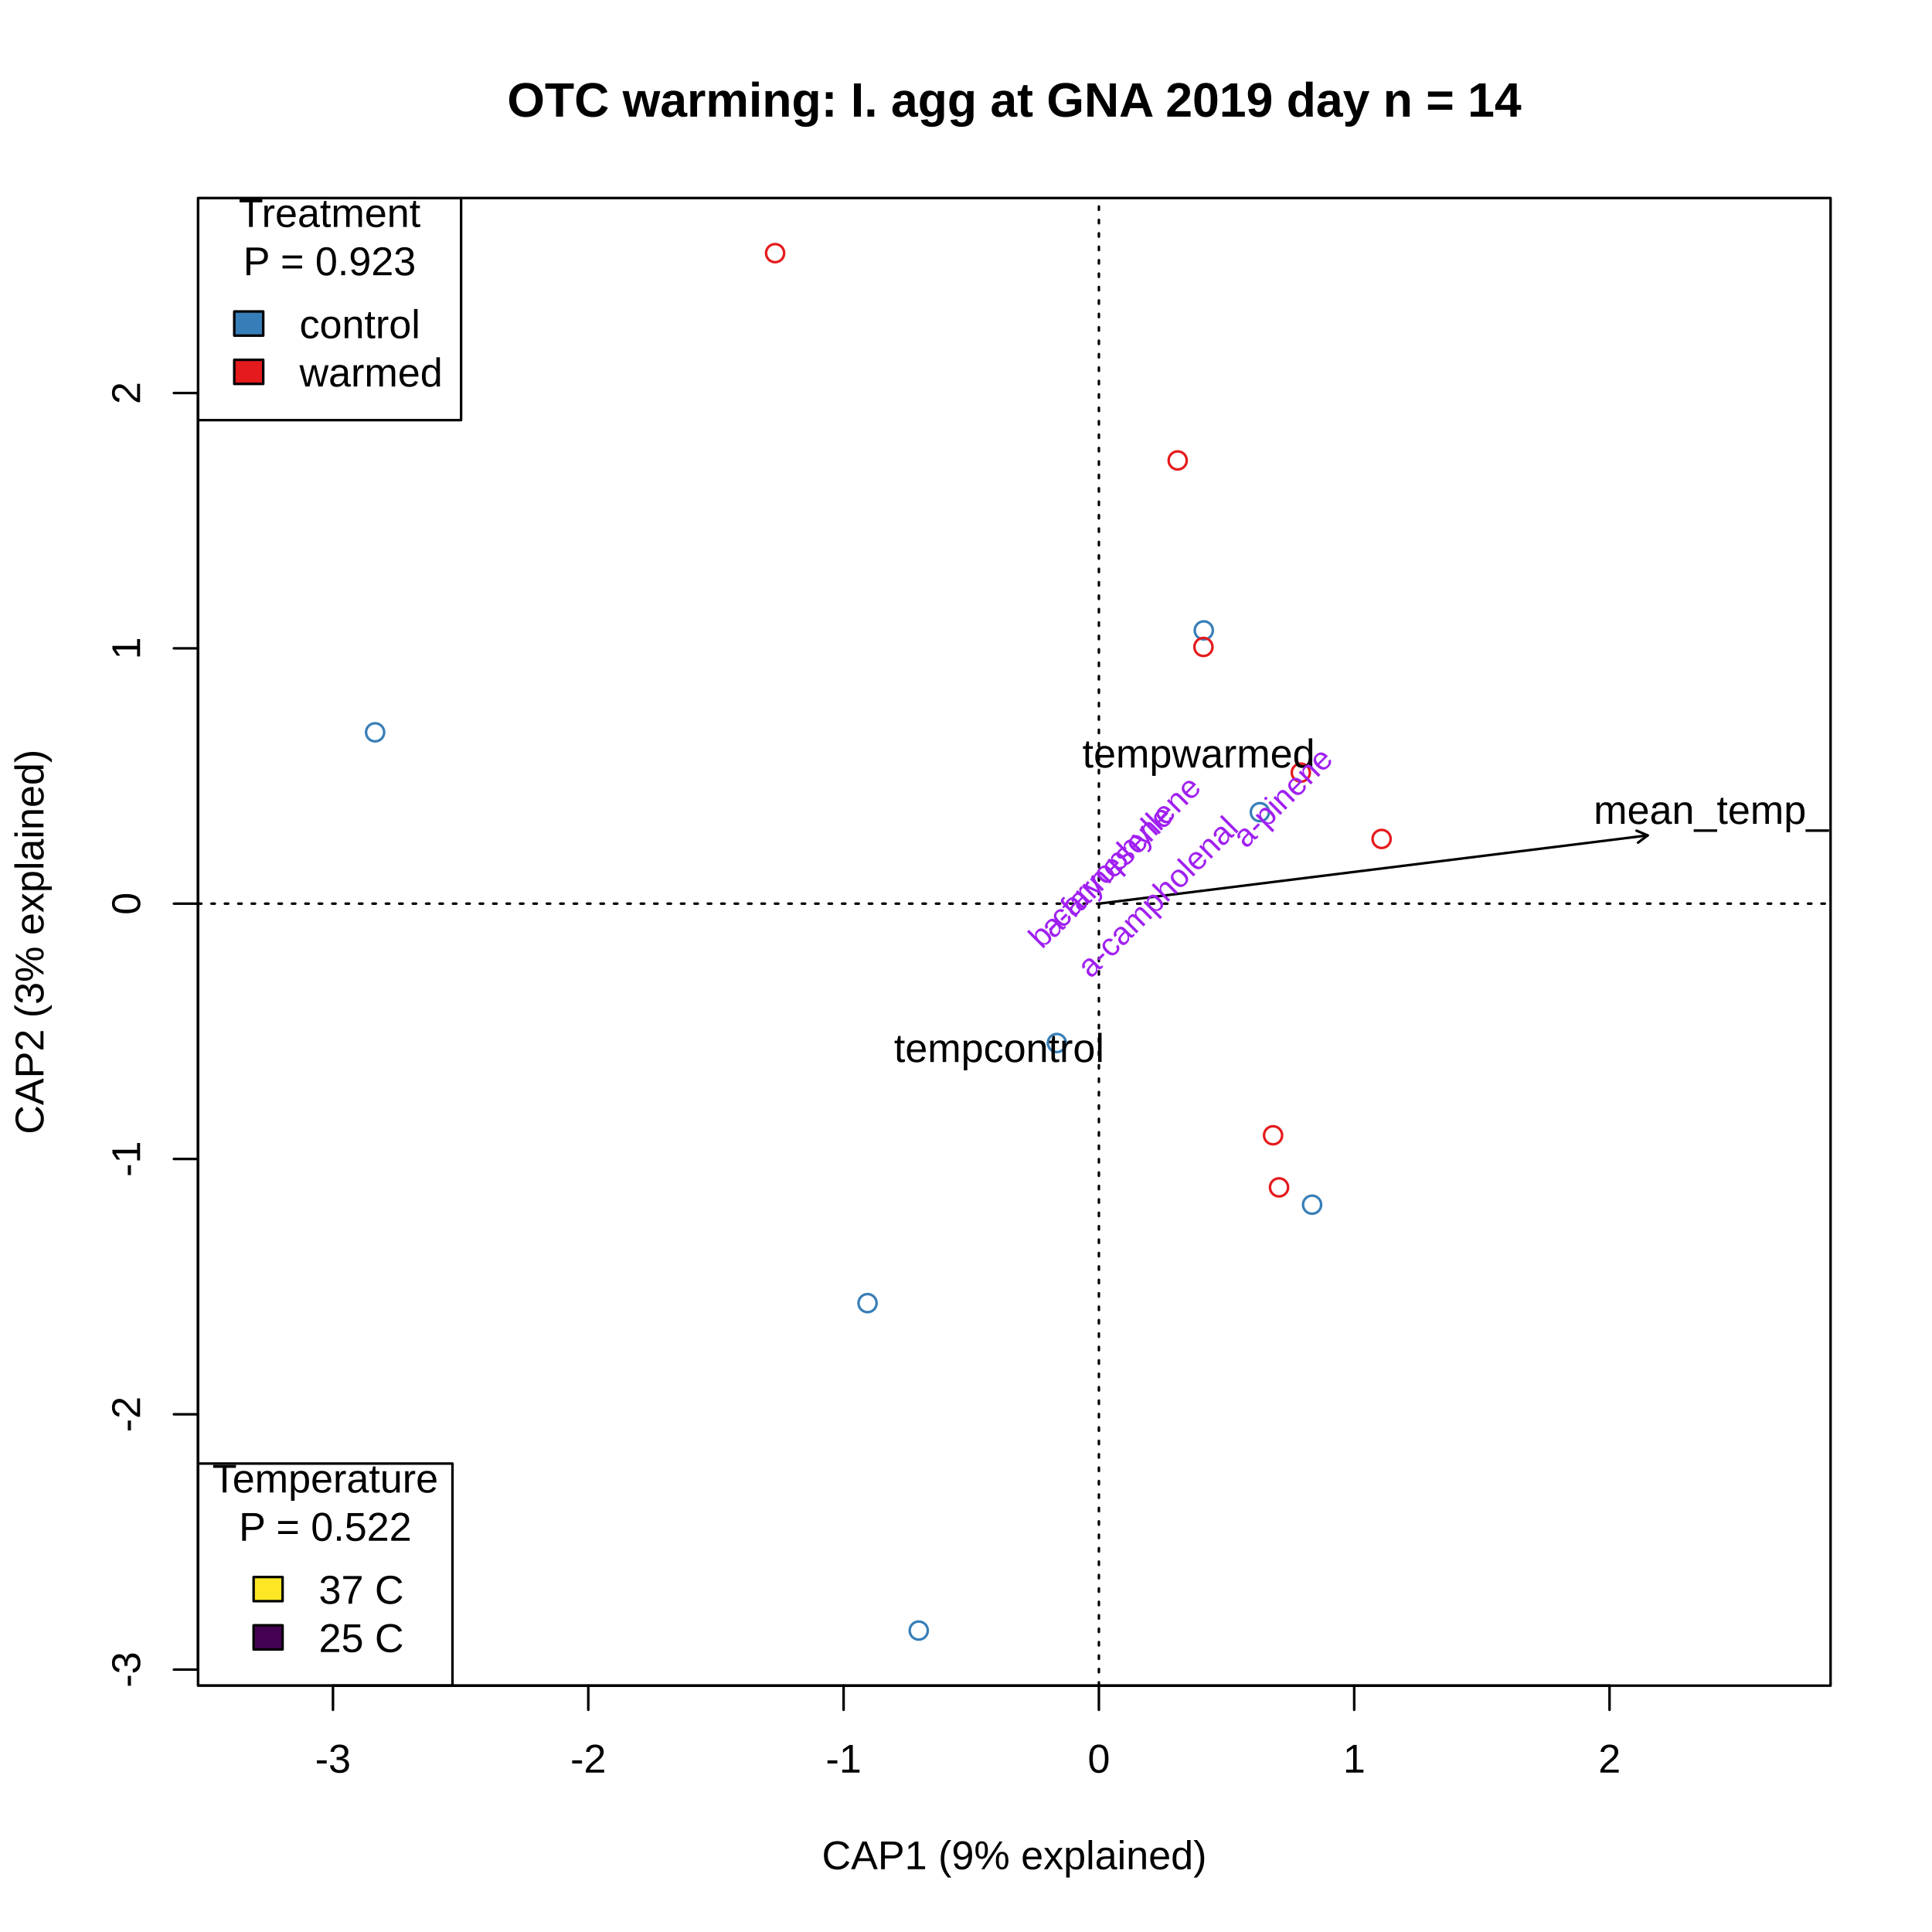
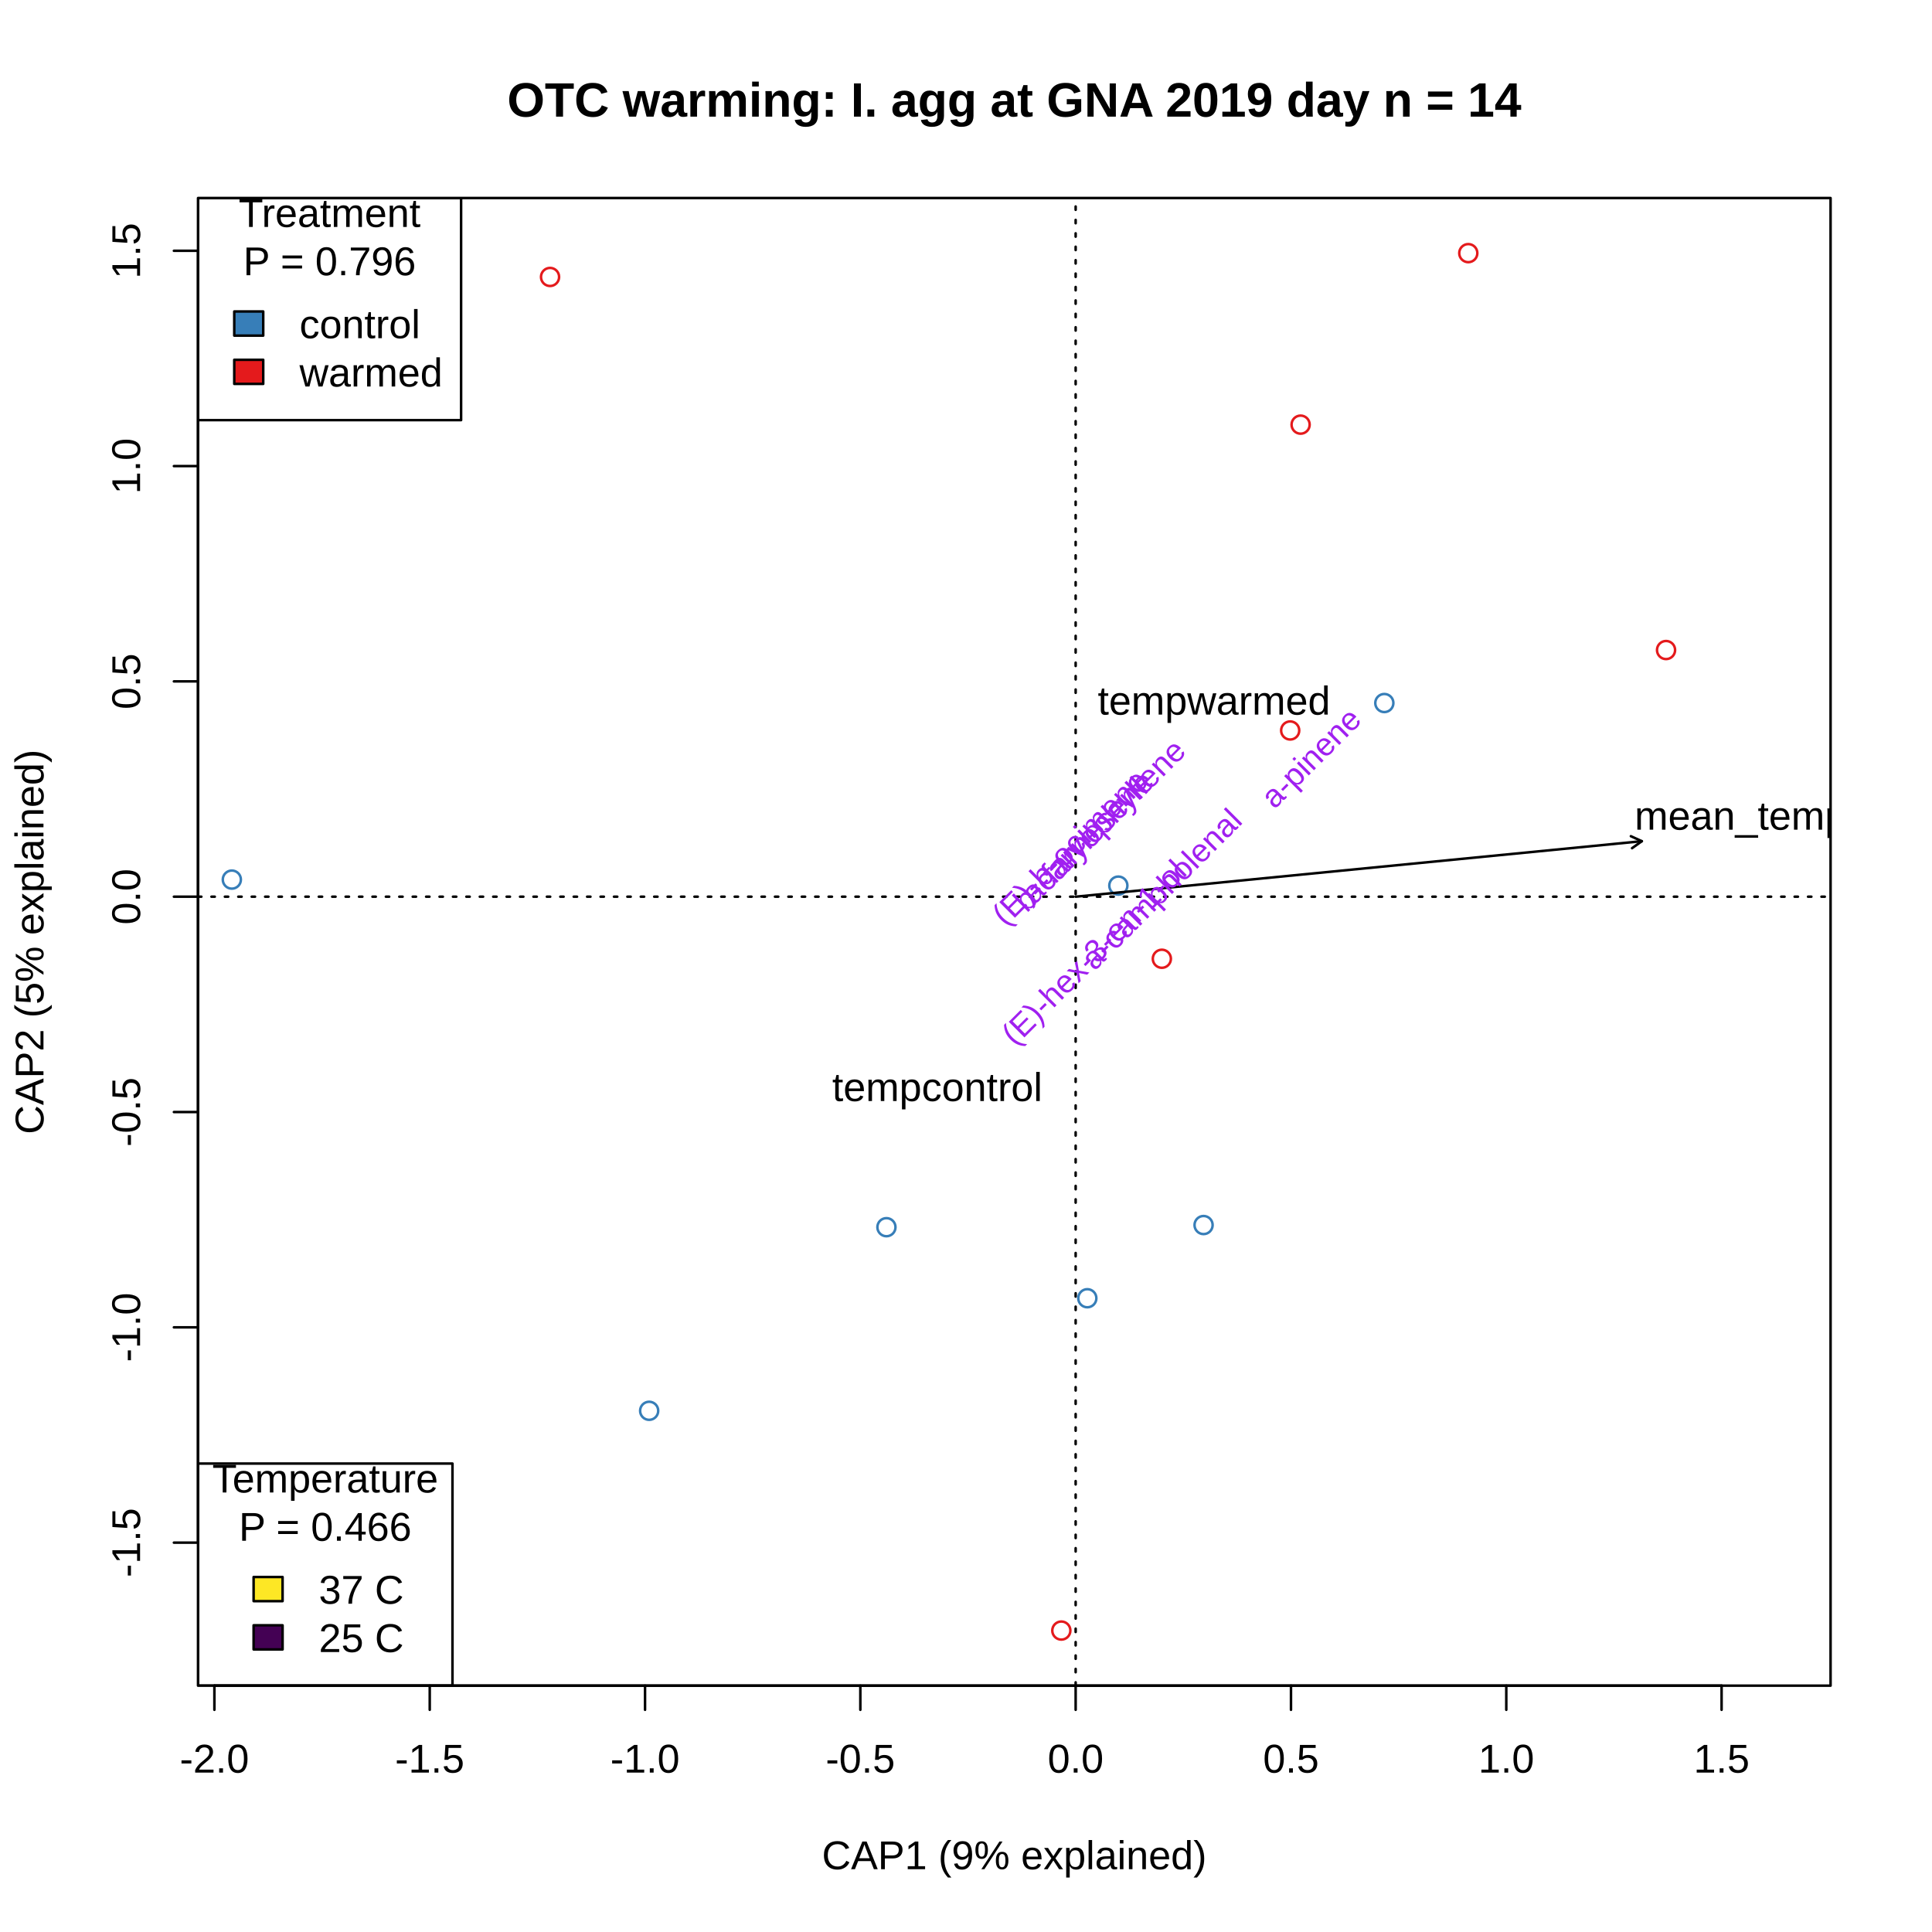
<svg xmlns="http://www.w3.org/2000/svg" class="svglite" width="576.00pt" height="576.00pt" viewBox="0 0 576.00 576.00">
  <defs>
    <style type="text/css">
    .svglite line, .svglite polyline, .svglite polygon, .svglite path, .svglite rect, .svglite circle {
      fill: none;
      stroke: #000000;
      stroke-linecap: round;
      stroke-linejoin: round;
      stroke-miterlimit: 10.00;
    }
    .svglite text {
      white-space: pre;
    }
  </style>
  </defs>
  <rect width="100%" height="100%" style="stroke: none; fill: #FFFFFF;" />
  <defs>
    <clipPath id="cpMC4wMHw1NzYuMDB8MC4wMHw1NzYuMDA=">
      <rect x="0.00" y="0.00" width="576.00" height="576.00" />
    </clipPath>
  </defs>
  <g clip-path="url(#cpMC4wMHw1NzYuMDB8MC4wMHw1NzYuMDA=)">
</g>
  <defs>
    <clipPath id="cpNTkuMDR8NTQ1Ljc2fDU5LjA0fDUwMi41Ng==">
      <rect x="59.04" y="59.04" width="486.72" height="443.52" />
    </clipPath>
  </defs>
  <g clip-path="url(#cpNTkuMDR8NTQ1Ljc2fDU5LjA0fDUwMi41Ng==)">
</g>
  <g clip-path="url(#cpMC4wMHw1NzYuMDB8MC4wMHw1NzYuMDA=)">
-     <line x1="99.27" y1="502.56" x2="479.86" y2="502.56" style="stroke-width: 0.75;" />
-     <line x1="99.27" y1="502.56" x2="99.27" y2="509.76" style="stroke-width: 0.75;" />
-     <line x1="175.39" y1="502.56" x2="175.39" y2="509.76" style="stroke-width: 0.75;" />
-     <line x1="251.51" y1="502.56" x2="251.51" y2="509.76" style="stroke-width: 0.75;" />
-     <line x1="327.62" y1="502.56" x2="327.62" y2="509.76" style="stroke-width: 0.75;" />
-     <line x1="403.74" y1="502.56" x2="403.74" y2="509.76" style="stroke-width: 0.75;" />
-     <line x1="479.86" y1="502.56" x2="479.86" y2="509.76" style="stroke-width: 0.75;" />
-     <text x="99.27" y="528.48" text-anchor="middle" style="font-size: 12.00px; font-family: &quot;Arial&quot;;">-3</text>
-     <text x="175.39" y="528.48" text-anchor="middle" style="font-size: 12.00px; font-family: &quot;Arial&quot;;">-2</text>
-     <text x="251.51" y="528.48" text-anchor="middle" style="font-size: 12.00px; font-family: &quot;Arial&quot;;">-1</text>
-     <text x="327.62" y="528.48" text-anchor="middle" style="font-size: 12.00px; font-family: &quot;Arial&quot;;">0</text>
-     <text x="403.74" y="528.48" text-anchor="middle" style="font-size: 12.00px; font-family: &quot;Arial&quot;;">1</text>
-     <text x="479.86" y="528.48" text-anchor="middle" style="font-size: 12.00px; font-family: &quot;Arial&quot;;">2</text>
-     <line x1="59.04" y1="497.77" x2="59.04" y2="117.17" style="stroke-width: 0.75;" />
-     <line x1="59.04" y1="497.77" x2="51.84" y2="497.77" style="stroke-width: 0.75;" />
-     <line x1="59.04" y1="421.65" x2="51.84" y2="421.65" style="stroke-width: 0.75;" />
-     <line x1="59.04" y1="345.53" x2="51.84" y2="345.53" style="stroke-width: 0.75;" />
-     <line x1="59.04" y1="269.41" x2="51.84" y2="269.41" style="stroke-width: 0.75;" />
-     <line x1="59.04" y1="193.29" x2="51.84" y2="193.29" style="stroke-width: 0.75;" />
-     <line x1="59.04" y1="117.17" x2="51.84" y2="117.17" style="stroke-width: 0.75;" />
-     <text transform="translate(41.76,497.77) rotate(-90)" text-anchor="middle" style="font-size: 12.00px; font-family: &quot;Arial&quot;;">-3</text>
-     <text transform="translate(41.76,421.65) rotate(-90)" text-anchor="middle" style="font-size: 12.00px; font-family: &quot;Arial&quot;;">-2</text>
-     <text transform="translate(41.76,345.53) rotate(-90)" text-anchor="middle" style="font-size: 12.00px; font-family: &quot;Arial&quot;;">-1</text>
-     <text transform="translate(41.76,269.41) rotate(-90)" text-anchor="middle" style="font-size: 12.00px; font-family: &quot;Arial&quot;;">0</text>
-     <text transform="translate(41.76,193.29) rotate(-90)" text-anchor="middle" style="font-size: 12.00px; font-family: &quot;Arial&quot;;">1</text>
-     <text transform="translate(41.76,117.17) rotate(-90)" text-anchor="middle" style="font-size: 12.00px; font-family: &quot;Arial&quot;;">2</text>
+     <line x1="63.92" y1="502.56" x2="513.27" y2="502.56" style="stroke-width: 0.75;" />
+     <line x1="63.92" y1="502.56" x2="63.92" y2="509.76" style="stroke-width: 0.75;" />
+     <line x1="128.12" y1="502.56" x2="128.12" y2="509.76" style="stroke-width: 0.75;" />
+     <line x1="192.31" y1="502.56" x2="192.31" y2="509.76" style="stroke-width: 0.75;" />
+     <line x1="256.50" y1="502.56" x2="256.50" y2="509.76" style="stroke-width: 0.75;" />
+     <line x1="320.69" y1="502.56" x2="320.69" y2="509.76" style="stroke-width: 0.75;" />
+     <line x1="384.89" y1="502.56" x2="384.89" y2="509.76" style="stroke-width: 0.75;" />
+     <line x1="449.08" y1="502.56" x2="449.08" y2="509.76" style="stroke-width: 0.75;" />
+     <line x1="513.27" y1="502.56" x2="513.27" y2="509.76" style="stroke-width: 0.75;" />
+     <text x="63.92" y="528.48" text-anchor="middle" style="font-size: 12.00px; font-family: &quot;Arial&quot;;">-2.0</text>
+     <text x="128.12" y="528.48" text-anchor="middle" style="font-size: 12.00px; font-family: &quot;Arial&quot;;">-1.5</text>
+     <text x="192.31" y="528.48" text-anchor="middle" style="font-size: 12.00px; font-family: &quot;Arial&quot;;">-1.0</text>
+     <text x="256.50" y="528.48" text-anchor="middle" style="font-size: 12.00px; font-family: &quot;Arial&quot;;">-0.5</text>
+     <text x="320.69" y="528.48" text-anchor="middle" style="font-size: 12.00px; font-family: &quot;Arial&quot;;">0.0</text>
+     <text x="384.89" y="528.48" text-anchor="middle" style="font-size: 12.00px; font-family: &quot;Arial&quot;;">0.5</text>
+     <text x="449.08" y="528.48" text-anchor="middle" style="font-size: 12.00px; font-family: &quot;Arial&quot;;">1.0</text>
+     <text x="513.27" y="528.48" text-anchor="middle" style="font-size: 12.00px; font-family: &quot;Arial&quot;;">1.5</text>
+     <line x1="59.04" y1="459.92" x2="59.04" y2="74.77" style="stroke-width: 0.75;" />
+     <line x1="59.04" y1="459.92" x2="51.84" y2="459.92" style="stroke-width: 0.75;" />
+     <line x1="59.04" y1="395.73" x2="51.84" y2="395.73" style="stroke-width: 0.75;" />
+     <line x1="59.04" y1="331.54" x2="51.84" y2="331.54" style="stroke-width: 0.75;" />
+     <line x1="59.04" y1="267.34" x2="51.84" y2="267.34" style="stroke-width: 0.75;" />
+     <line x1="59.04" y1="203.15" x2="51.84" y2="203.15" style="stroke-width: 0.75;" />
+     <line x1="59.04" y1="138.96" x2="51.84" y2="138.96" style="stroke-width: 0.75;" />
+     <line x1="59.04" y1="74.77" x2="51.84" y2="74.77" style="stroke-width: 0.75;" />
+     <text transform="translate(41.76,459.92) rotate(-90)" text-anchor="middle" style="font-size: 12.00px; font-family: &quot;Arial&quot;;">-1.5</text>
+     <text transform="translate(41.76,395.73) rotate(-90)" text-anchor="middle" style="font-size: 12.00px; font-family: &quot;Arial&quot;;">-1.0</text>
+     <text transform="translate(41.76,331.54) rotate(-90)" text-anchor="middle" style="font-size: 12.00px; font-family: &quot;Arial&quot;;">-0.5</text>
+     <text transform="translate(41.76,267.34) rotate(-90)" text-anchor="middle" style="font-size: 12.00px; font-family: &quot;Arial&quot;;">0.0</text>
+     <text transform="translate(41.76,203.15) rotate(-90)" text-anchor="middle" style="font-size: 12.00px; font-family: &quot;Arial&quot;;">0.5</text>
+     <text transform="translate(41.76,138.96) rotate(-90)" text-anchor="middle" style="font-size: 12.00px; font-family: &quot;Arial&quot;;">1.0</text>
+     <text transform="translate(41.76,74.77) rotate(-90)" text-anchor="middle" style="font-size: 12.00px; font-family: &quot;Arial&quot;;">1.5</text>
    <polygon points="59.04,502.56 545.76,502.56 545.76,59.04 59.04,59.04 " style="stroke-width: 0.75;" />
    <text x="302.40" y="557.28" text-anchor="middle" style="font-size: 12.00px; font-family: &quot;Arial&quot;;">CAP1 (9% explained)</text>
-     <text transform="translate(12.96,280.80) rotate(-90)" text-anchor="middle" style="font-size: 12.00px; font-family: &quot;Arial&quot;;">CAP2 (3% explained)</text>
+     <text transform="translate(12.96,280.80) rotate(-90)" text-anchor="middle" style="font-size: 12.00px; font-family: &quot;Arial&quot;;">CAP2 (5% explained)</text>
  </g>
  <g clip-path="url(#cpNTkuMDR8NTQ1Ljc2fDU5LjA0fDUwMi41Ng==)">
-     <line x1="59.04" y1="269.41" x2="545.76" y2="269.41" style="stroke-width: 0.75; stroke-dasharray: 1.00,3.00;" />
-     <line x1="327.62" y1="502.56" x2="327.62" y2="59.04" style="stroke-width: 0.75; stroke-dasharray: 1.00,3.00;" />
+     <line x1="59.04" y1="267.34" x2="545.76" y2="267.34" style="stroke-width: 0.75; stroke-dasharray: 1.00,3.00;" />
+     <line x1="320.69" y1="502.56" x2="320.69" y2="59.04" style="stroke-width: 0.75; stroke-dasharray: 1.00,3.00;" />
  </g>
  <g clip-path="url(#cpMC4wMHw1NzYuMDB8MC4wMHw1NzYuMDA=)">
    <text x="302.40" y="34.77" text-anchor="middle" style="font-size: 14.40px; font-weight: bold; font-family: &quot;Arial&quot;;">OTC warming: I. agg at GNA 2019 day n = 14</text>
  </g>
  <g clip-path="url(#cpNTkuMDR8NTQ1Ljc2fDU5LjA0fDUwMi41Ng==)">
    <rect x="59.04" y="59.04" width="78.43" height="66.22" style="stroke-width: 0.75;" />
    <rect x="69.84" y="92.86" width="8.64" height="7.20" style="stroke-width: 0.75; fill: #377EB8;" />
    <rect x="69.84" y="107.26" width="8.64" height="7.20" style="stroke-width: 0.75; fill: #E41A1C;" />
    <text x="98.26" y="67.66" text-anchor="middle" style="font-size: 12.00px; font-family: &quot;Arial&quot;;">Treatment </text>
-     <text x="98.26" y="82.06" text-anchor="middle" style="font-size: 12.00px; font-family: &quot;Arial&quot;;">P = 0.923</text>
+     <text x="98.26" y="82.06" text-anchor="middle" style="font-size: 12.00px; font-family: &quot;Arial&quot;;">P = 0.796</text>
    <text x="89.28" y="100.83" style="font-size: 12.00px; font-family: &quot;Arial&quot;;">control</text>
    <text x="89.28" y="115.23" style="font-size: 12.00px; font-family: &quot;Arial&quot;;">warmed</text>
    <rect x="59.04" y="436.34" width="75.86" height="66.22" style="stroke-width: 0.75;" />
    <rect x="75.61" y="470.16" width="8.64" height="7.20" style="stroke-width: 0.75; fill: #FDE725;" />
    <rect x="75.61" y="484.56" width="8.64" height="7.20" style="stroke-width: 0.75; fill: #440154;" />
    <text x="96.97" y="444.96" text-anchor="middle" style="font-size: 12.00px; font-family: &quot;Arial&quot;;">Temperature </text>
-     <text x="96.97" y="459.36" text-anchor="middle" style="font-size: 12.00px; font-family: &quot;Arial&quot;;">P = 0.522</text>
+     <text x="96.97" y="459.36" text-anchor="middle" style="font-size: 12.00px; font-family: &quot;Arial&quot;;">P = 0.466</text>
    <text x="95.05" y="478.13" style="font-size: 12.00px; font-family: &quot;Arial&quot;;">37  C</text>
    <text x="95.05" y="492.53" style="font-size: 12.00px; font-family: &quot;Arial&quot;;">25  C</text>
-     <circle cx="111.83" cy="218.33" r="2.70" style="stroke-width: 0.75; stroke: #377EB8;" />
-     <circle cx="358.89" cy="187.94" r="2.70" style="stroke-width: 0.75; stroke: #377EB8;" />
-     <circle cx="315.09" cy="310.96" r="2.70" style="stroke-width: 0.75; stroke: #377EB8;" />
-     <circle cx="273.91" cy="486.13" r="2.70" style="stroke-width: 0.75; stroke: #377EB8;" />
-     <circle cx="391.18" cy="359.16" r="2.70" style="stroke-width: 0.75; stroke: #377EB8;" />
-     <circle cx="258.65" cy="388.51" r="2.70" style="stroke-width: 0.75; stroke: #377EB8;" />
-     <circle cx="358.79" cy="192.88" r="2.70" style="stroke-width: 0.75; stroke: #E41A1C;" />
-     <circle cx="351.11" cy="137.27" r="2.70" style="stroke-width: 0.75; stroke: #E41A1C;" />
-     <circle cx="375.61" cy="242.14" r="2.70" style="stroke-width: 0.75; stroke: #377EB8;" />
-     <circle cx="411.91" cy="250.12" r="2.70" style="stroke-width: 0.75; stroke: #E41A1C;" />
-     <circle cx="379.55" cy="338.47" r="2.70" style="stroke-width: 0.75; stroke: #E41A1C;" />
-     <circle cx="231.09" cy="75.47" r="2.70" style="stroke-width: 0.75; stroke: #E41A1C;" />
-     <circle cx="387.82" cy="230.35" r="2.70" style="stroke-width: 0.75; stroke: #E41A1C;" />
-     <circle cx="381.33" cy="354.00" r="2.70" style="stroke-width: 0.75; stroke: #E41A1C;" />
-     <text x="297.88" y="316.62" text-anchor="middle" style="font-size: 12.00px; font-family: &quot;Arial&quot;;">tempcontrol</text>
-     <text x="357.37" y="228.82" text-anchor="middle" style="font-size: 12.00px; font-family: &quot;Arial&quot;;">tempwarmed</text>
-     <line x1="327.62" y1="269.41" x2="491.23" y2="249.06" style="stroke-width: 0.75;" />
-     <polyline points="488.35,251.23 491.23,249.06 487.91,247.65 " style="stroke-width: 0.75;" />
-     <text x="543.16" y="245.63" text-anchor="middle" style="font-size: 12.00px; font-family: &quot;Arial&quot;;">mean_temp_C_treatment</text>
-     <text transform="translate(332.21,262.02) rotate(-45)" text-anchor="middle" style="font-size: 9.60px;fill: #A020F0; font-family: &quot;Arial&quot;;">a-farnesene</text>
-     <text transform="translate(335.12,274.61) rotate(-45)" text-anchor="middle" style="font-size: 9.60px;fill: none; font-family: &quot;Arial&quot;;">b-myrcene</text>
-     <text transform="translate(332.40,269.57) rotate(-45)" text-anchor="middle" style="font-size: 9.60px;fill: none; font-family: &quot;Arial&quot;;">(E)-b-ocimene</text>
-     <text transform="translate(328.06,272.03) rotate(-45)" text-anchor="middle" style="font-size: 9.60px;fill: none; font-family: &quot;Arial&quot;;">g-terpinene</text>
-     <text transform="translate(384.66,240.01) rotate(-45)" text-anchor="middle" style="font-size: 9.60px;fill: #A020F0; font-family: &quot;Arial&quot;;">a-pinene</text>
-     <text transform="translate(328.60,270.16) rotate(-45)" text-anchor="middle" style="font-size: 9.60px;fill: none; font-family: &quot;Arial&quot;;">trans-b-bergamotene</text>
-     <text transform="translate(330.89,270.35) rotate(-45)" text-anchor="middle" style="font-size: 9.60px;fill: none; font-family: &quot;Arial&quot;;">(3E)-4,8-dimethylnona-1,3,7-triene</text>
-     <text transform="translate(331.50,267.07) rotate(-45)" text-anchor="middle" style="font-size: 9.60px;fill: none; font-family: &quot;Arial&quot;;">(1Z,4Z,7Z)-1,5,9,9-tetramethylcycloundeca-1,4,7-triene</text>
-     <text transform="translate(335.94,269.93) rotate(-45)" text-anchor="middle" style="font-size: 9.60px;fill: none; font-family: &quot;Arial&quot;;">(E)-hex-2-enal</text>
-     <text transform="translate(342.34,271.21) rotate(-45)" text-anchor="middle" style="font-size: 9.60px;fill: none; font-family: &quot;Arial&quot;;">(2E)-2,7-dimethylocta-2,6-dien-1-ol</text>
-     <text transform="translate(334.72,275.42) rotate(-45)" text-anchor="middle" style="font-size: 9.60px;fill: none; font-family: &quot;Arial&quot;;">(E)-hex-3-en-1-ol</text>
-     <text transform="translate(330.87,277.53) rotate(-45)" text-anchor="middle" style="font-size: 9.60px;fill: none; font-family: &quot;Arial&quot;;">[(E)-hex-3-enyl] acetate</text>
-     <text transform="translate(332.95,268.96) rotate(-45)" text-anchor="middle" style="font-size: 9.60px;fill: none; font-family: &quot;Arial&quot;;">pseudoionone</text>
-     <text transform="translate(329.44,271.66) rotate(-45)" text-anchor="middle" style="font-size: 9.60px;fill: none; font-family: &quot;Arial&quot;;">methyl benzoate</text>
-     <text transform="translate(334.61,259.21) rotate(-45)" text-anchor="middle" style="font-size: 9.60px;fill: #A020F0; font-family: &quot;Arial&quot;;">b-caryophyllene</text>
-     <text transform="translate(331.60,270.95) rotate(-45)" text-anchor="middle" style="font-size: 9.60px;fill: none; font-family: &quot;Arial&quot;;">[(Z)-hex-3-enyl] butanoate</text>
-     <text transform="translate(328.21,272.19) rotate(-45)" text-anchor="middle" style="font-size: 9.60px;fill: none; font-family: &quot;Arial&quot;;">a-copaene</text>
-     <text transform="translate(332.64,269.48) rotate(-45)" text-anchor="middle" style="font-size: 9.60px;fill: none; font-family: &quot;Arial&quot;;">a-terpineol</text>
-     <text transform="translate(331.75,273.30) rotate(-45)" text-anchor="middle" style="font-size: 9.60px;fill: none; font-family: &quot;Arial&quot;;">linalool</text>
-     <text transform="translate(329.23,270.98) rotate(-45)" text-anchor="middle" style="font-size: 9.60px;fill: none; font-family: &quot;Arial&quot;;">petasitene</text>
-     <text transform="translate(330.71,267.11) rotate(-45)" text-anchor="middle" style="font-size: 9.60px;fill: none; font-family: &quot;Arial&quot;;">trans-a-bergamotene</text>
-     <text transform="translate(332.46,270.57) rotate(-45)" text-anchor="middle" style="font-size: 9.60px;fill: none; font-family: &quot;Arial&quot;;">(Z)-b-ocimene</text>
-     <text transform="translate(347.42,269.69) rotate(-45)" text-anchor="middle" style="font-size: 9.60px;fill: #A020F0; font-family: &quot;Arial&quot;;">a-campholenal</text>
-     <text transform="translate(327.57,269.24) rotate(-45)" text-anchor="middle" style="font-size: 9.60px;fill: none; font-family: &quot;Arial&quot;;">2-methylbenzonitrile</text>
-     <text transform="translate(328.14,267.48) rotate(-45)" text-anchor="middle" style="font-size: 9.60px;fill: none; font-family: &quot;Arial&quot;;">3-methylbutanal oxime</text>
-     <text transform="translate(329.22,272.74) rotate(-45)" text-anchor="middle" style="font-size: 9.60px;fill: none; font-family: &quot;Arial&quot;;">indole</text>
+     <circle cx="69.12" cy="262.24" r="2.70" style="stroke-width: 0.75; stroke: #377EB8;" />
+     <circle cx="324.17" cy="387.05" r="2.70" style="stroke-width: 0.75; stroke: #377EB8;" />
+     <circle cx="333.42" cy="264.03" r="2.70" style="stroke-width: 0.75; stroke: #377EB8;" />
+     <circle cx="193.54" cy="420.61" r="2.70" style="stroke-width: 0.75; stroke: #377EB8;" />
+     <circle cx="358.83" cy="365.23" r="2.70" style="stroke-width: 0.75; stroke: #377EB8;" />
+     <circle cx="264.28" cy="365.87" r="2.70" style="stroke-width: 0.75; stroke: #377EB8;" />
+     <circle cx="437.75" cy="75.47" r="2.70" style="stroke-width: 0.75; stroke: #E41A1C;" />
+     <circle cx="387.76" cy="126.60" r="2.70" style="stroke-width: 0.75; stroke: #E41A1C;" />
+     <circle cx="412.72" cy="209.60" r="2.70" style="stroke-width: 0.75; stroke: #377EB8;" />
+     <circle cx="384.65" cy="217.78" r="2.70" style="stroke-width: 0.75; stroke: #E41A1C;" />
+     <circle cx="346.39" cy="285.84" r="2.70" style="stroke-width: 0.75; stroke: #E41A1C;" />
+     <circle cx="163.99" cy="82.57" r="2.70" style="stroke-width: 0.75; stroke: #E41A1C;" />
+     <circle cx="496.71" cy="193.80" r="2.70" style="stroke-width: 0.75; stroke: #E41A1C;" />
+     <circle cx="316.42" cy="486.13" r="2.70" style="stroke-width: 0.75; stroke: #E41A1C;" />
+     <text x="279.44" y="328.26" text-anchor="middle" style="font-size: 12.00px; font-family: &quot;Arial&quot;;">tempcontrol</text>
+     <text x="361.95" y="213.05" text-anchor="middle" style="font-size: 12.00px; font-family: &quot;Arial&quot;;">tempwarmed</text>
+     <line x1="320.69" y1="267.34" x2="489.49" y2="250.79" style="stroke-width: 0.75;" />
+     <polyline points="486.57,252.88 489.49,250.79 486.22,249.30 " style="stroke-width: 0.75;" />
+     <text x="555.37" y="247.36" text-anchor="middle" style="font-size: 12.00px; font-family: &quot;Arial&quot;;">mean_temp_C_treatment</text>
+     <text transform="translate(326.50,251.80) rotate(-45)" text-anchor="middle" style="font-size: 9.60px;fill: #A020F0; font-family: &quot;Arial&quot;;">a-farnesene</text>
+     <text transform="translate(331.02,273.97) rotate(-45)" text-anchor="middle" style="font-size: 9.60px;fill: none; font-family: &quot;Arial&quot;;">b-myrcene</text>
+     <text transform="translate(321.29,254.92) rotate(-45)" text-anchor="middle" style="font-size: 9.60px;fill: #A020F0; font-family: &quot;Arial&quot;;">(E)-b-ocimene</text>
+     <text transform="translate(317.96,273.11) rotate(-45)" text-anchor="middle" style="font-size: 9.60px;fill: none; font-family: &quot;Arial&quot;;">g-terpinene</text>
+     <text transform="translate(393.16,228.23) rotate(-45)" text-anchor="middle" style="font-size: 9.60px;fill: #A020F0; font-family: &quot;Arial&quot;;">a-pinene</text>
+     <text transform="translate(327.21,269.68) rotate(-45)" text-anchor="middle" style="font-size: 9.60px;fill: none; font-family: &quot;Arial&quot;;">trans-b-bergamotene</text>
+     <text transform="translate(325.84,267.53) rotate(-45)" text-anchor="middle" style="font-size: 9.60px;fill: none; font-family: &quot;Arial&quot;;">(3E)-4,8-dimethylnona-1,3,7-triene</text>
+     <text transform="translate(325.09,260.21) rotate(-45)" text-anchor="middle" style="font-size: 9.60px;fill: none; font-family: &quot;Arial&quot;;">(1Z,4Z,7Z)-1,5,9,9-tetramethylcycloundeca-1,4,7-triene</text>
+     <text transform="translate(334.96,276.43) rotate(-45)" text-anchor="middle" style="font-size: 9.60px;fill: none; font-family: &quot;Arial&quot;;">(E)-hex-2-enal</text>
+     <text transform="translate(339.06,264.09) rotate(-45)" text-anchor="middle" style="font-size: 9.60px;fill: none; font-family: &quot;Arial&quot;;">(2E)-2,7-dimethylocta-2,6-dien-1-ol</text>
+     <text transform="translate(328.45,286.27) rotate(-45)" text-anchor="middle" style="font-size: 9.60px;fill: #A020F0; font-family: &quot;Arial&quot;;">(E)-hex-3-en-1-ol</text>
+     <text transform="translate(324.34,276.75) rotate(-45)" text-anchor="middle" style="font-size: 9.60px;fill: none; font-family: &quot;Arial&quot;;">[(E)-hex-3-enyl] acetate</text>
+     <text transform="translate(327.68,267.70) rotate(-45)" text-anchor="middle" style="font-size: 9.60px;fill: none; font-family: &quot;Arial&quot;;">pseudoionone</text>
+     <text transform="translate(322.54,269.47) rotate(-45)" text-anchor="middle" style="font-size: 9.60px;fill: none; font-family: &quot;Arial&quot;;">methyl benzoate</text>
+     <text transform="translate(330.09,248.36) rotate(-45)" text-anchor="middle" style="font-size: 9.60px;fill: #A020F0; font-family: &quot;Arial&quot;;">b-caryophyllene</text>
+     <text transform="translate(325.59,274.81) rotate(-45)" text-anchor="middle" style="font-size: 9.60px;fill: none; font-family: &quot;Arial&quot;;">[(Z)-hex-3-enyl] butanoate</text>
+     <text transform="translate(320.86,268.19) rotate(-45)" text-anchor="middle" style="font-size: 9.60px;fill: none; font-family: &quot;Arial&quot;;">a-copaene</text>
+     <text transform="translate(326.78,268.49) rotate(-45)" text-anchor="middle" style="font-size: 9.60px;fill: none; font-family: &quot;Arial&quot;;">a-terpineol</text>
+     <text transform="translate(326.26,273.23) rotate(-45)" text-anchor="middle" style="font-size: 9.60px;fill: none; font-family: &quot;Arial&quot;;">linalool</text>
+     <text transform="translate(321.67,268.09) rotate(-45)" text-anchor="middle" style="font-size: 9.60px;fill: none; font-family: &quot;Arial&quot;;">petasitene</text>
+     <text transform="translate(324.45,261.63) rotate(-45)" text-anchor="middle" style="font-size: 9.60px;fill: none; font-family: &quot;Arial&quot;;">trans-a-bergamotene</text>
+     <text transform="translate(323.59,265.57) rotate(-45)" text-anchor="middle" style="font-size: 9.60px;fill: none; font-family: &quot;Arial&quot;;">(Z)-b-ocimene</text>
+     <text transform="translate(348.58,267.39) rotate(-45)" text-anchor="middle" style="font-size: 9.60px;fill: #A020F0; font-family: &quot;Arial&quot;;">a-campholenal</text>
+     <text transform="translate(320.42,266.17) rotate(-45)" text-anchor="middle" style="font-size: 9.60px;fill: none; font-family: &quot;Arial&quot;;">2-methylbenzonitrile</text>
+     <text transform="translate(320.72,262.16) rotate(-45)" text-anchor="middle" style="font-size: 9.60px;fill: none; font-family: &quot;Arial&quot;;">3-methylbutanal oxime</text>
+     <text transform="translate(321.85,271.28) rotate(-45)" text-anchor="middle" style="font-size: 9.60px;fill: none; font-family: &quot;Arial&quot;;">indole</text>
  </g>
</svg>
